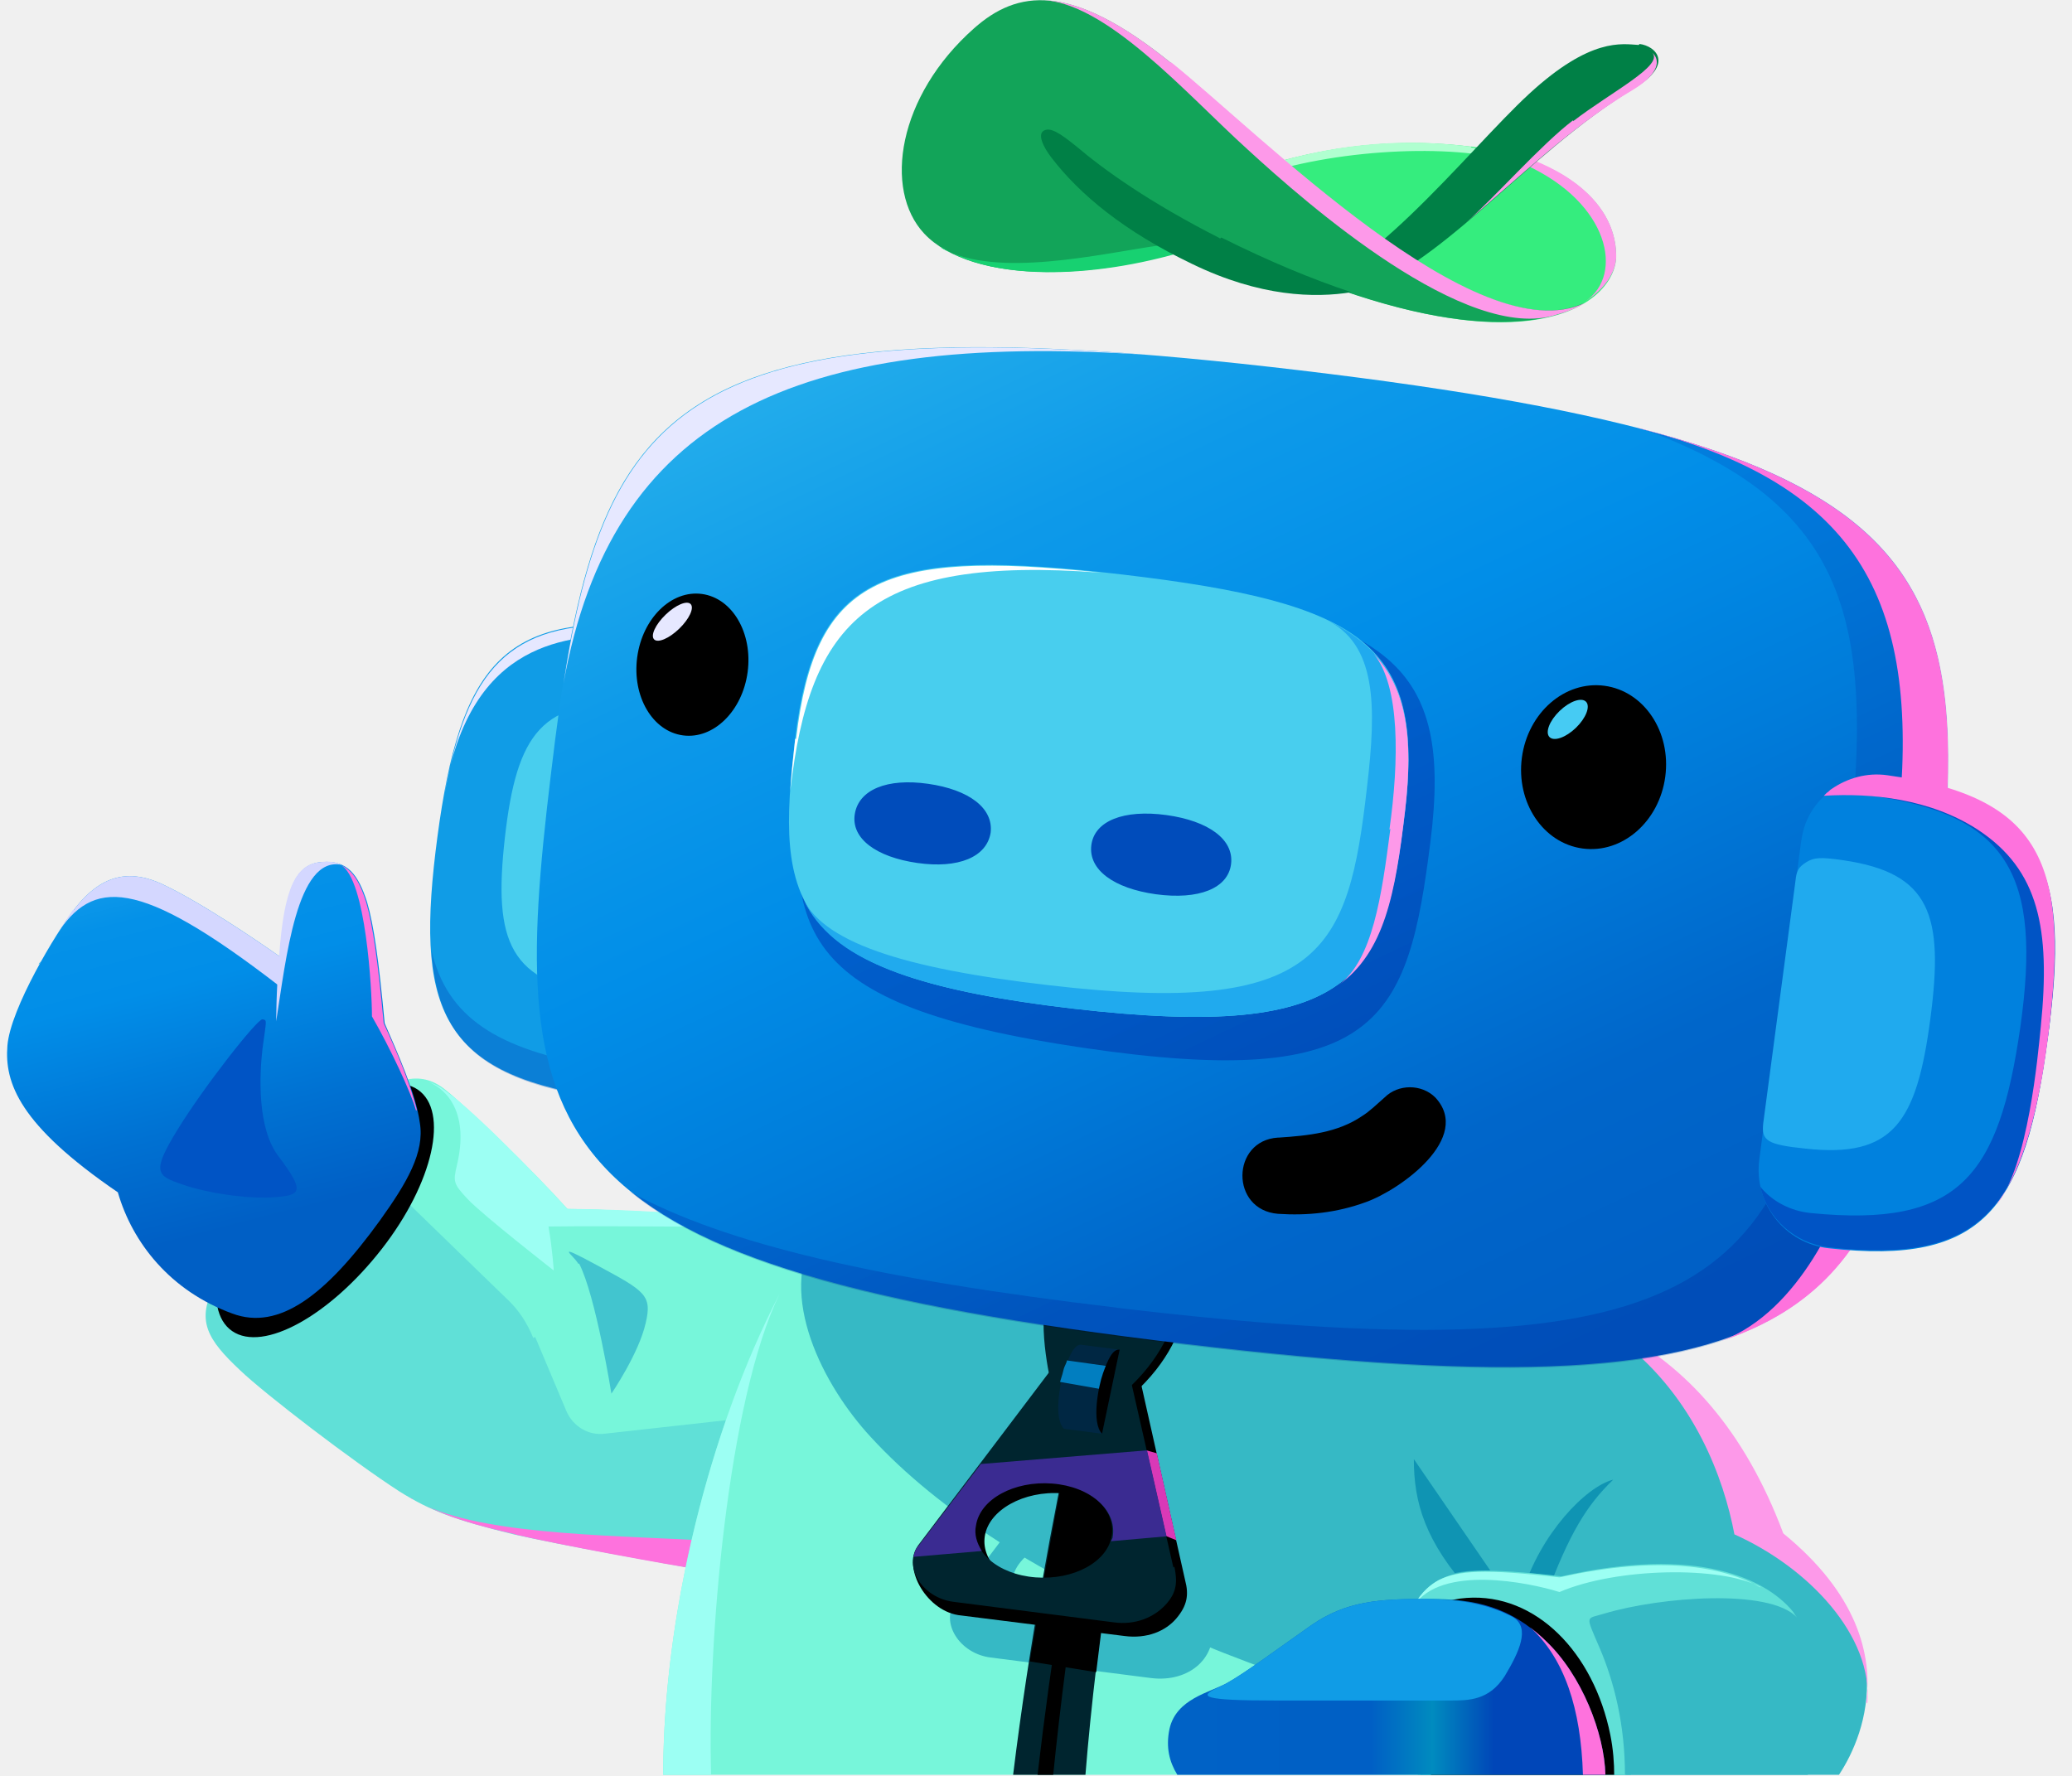
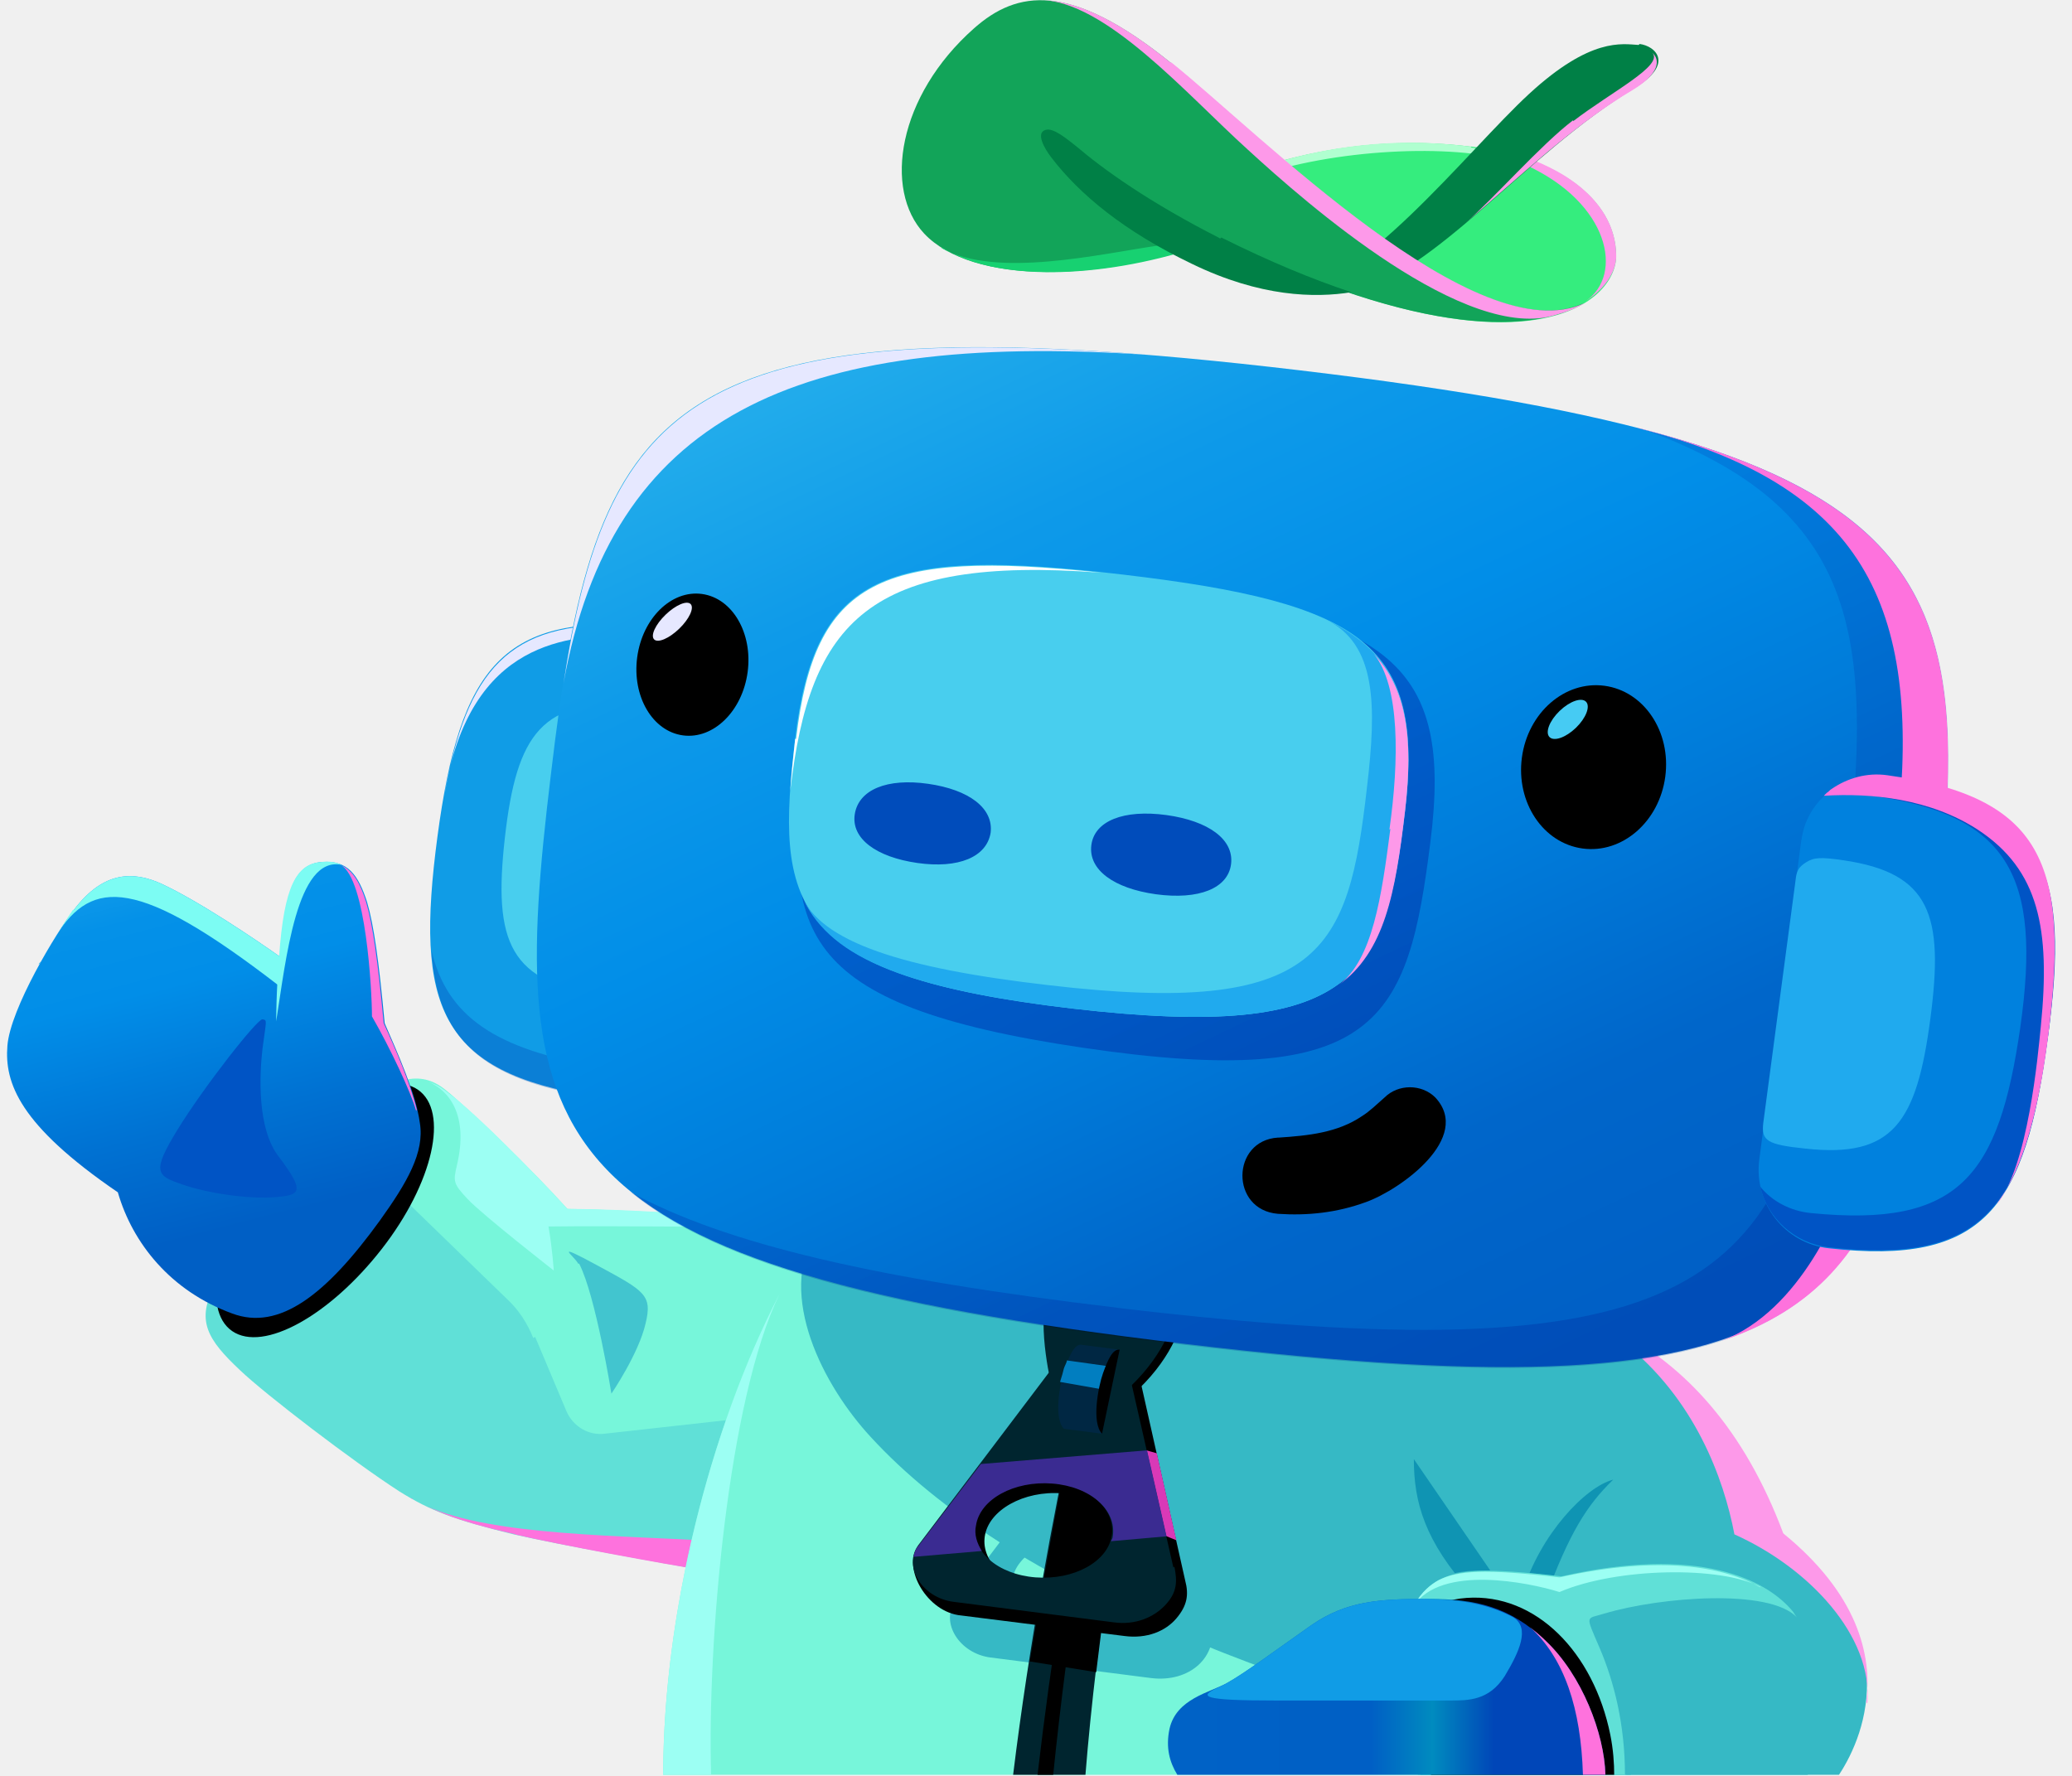
<svg xmlns="http://www.w3.org/2000/svg" width="84" height="72" viewBox="0 0 760 654" fill="none">
  <g clip-path="url(#clip0_5_21396)">
    <path d="M312.912 452.409C289.517 449.169 234.451 445.57 207.458 445.21C194.141 430.454 171.826 408.859 162.469 401.301C153.111 393.743 143.033 396.622 127.557 409.939C121.798 414.978 94.805 443.411 78.249 472.564C70.691 485.88 75.37 493.079 87.247 504.236C96.245 512.874 128.997 538.068 145.913 548.865C157.07 556.063 166.068 559.302 188.022 564.701C209.977 570.1 265.403 579.458 265.403 579.458L312.912 452.049V452.409Z" fill="#77f6da" />
    <path d="M193.777 430.814C180.461 417.137 170.743 407.78 162.465 401.661C160.665 400.221 158.506 399.142 156.346 398.422C163.905 401.661 171.103 410.659 166.784 429.014C165.344 435.133 165.344 435.853 170.743 441.611C176.142 447.37 202.415 467.885 202.415 467.885C202.415 467.885 200.616 438.372 193.057 430.814H193.777Z" fill="#9cfff3" />
    <path d="M195.578 492.359L207.095 519.713C209.614 525.471 215.373 528.711 221.132 527.991L282.676 521.152L257.843 578.378C242.006 575.499 204.936 569.021 187.66 565.062C165.705 559.663 157.067 556.424 145.55 549.226C128.274 538.068 95.882 513.234 86.884 504.596C75.007 493.439 70.328 486.241 77.887 472.924C80.046 468.605 82.565 464.646 85.445 460.687L127.554 437.293L152.748 417.858C153.828 424.696 152.748 431.894 148.789 439.812C144.83 447.73 148.429 442.332 149.149 443.411L185.14 478.323C189.459 482.282 192.698 487.321 194.858 492.719L195.578 492.359Z" fill="#60e0d7" />
    <path d="M150.589 552.105C150.589 552.105 150.23 552.106 149.87 551.746C149.87 551.746 150.23 551.746 150.589 552.105Z" fill="#FE72DD" />
    <path d="M188.019 565.061C204.935 569.02 242.366 575.859 258.202 578.378L262.161 567.581C229.409 565.421 179.741 565.781 155.627 554.624C163.545 558.583 172.543 561.462 188.379 565.061H188.019Z" fill="#FE72DD" />
    <path d="M310.032 452.048C280.159 452.048 224.013 451.328 200.258 451.688C181.543 423.255 170.746 409.579 164.627 403.1C174.705 411.738 195.22 431.533 207.457 445.21C233.37 445.21 285.198 448.809 310.032 452.048Z" fill="#9cfff3" />
    <path d="M97.321 431.534C116.397 407.06 140.871 393.383 152.388 401.301C163.905 409.219 158.147 435.493 139.071 459.967C119.996 484.441 95.522 498.117 84.005 490.199C72.487 482.281 78.246 456.008 97.321 431.534Z" fill="black" />
    <path d="M138.353 449.529C148.43 435.493 154.909 424.335 153.109 413.538C151.669 402.741 144.831 387.624 140.152 376.827C137.993 353.793 136.193 340.836 133.674 332.198C130.435 322.12 126.475 316.722 117.118 317.441C107.76 318.161 103.441 326.079 101.642 352.353C93.004 346.234 71.769 331.838 57.732 325.36C48.015 321.041 36.857 320.321 25.7 335.077C19.222 343.355 2.306 371.428 1.226 385.105C0.146 398.782 5.545 414.258 41.896 439.092C47.295 457.807 61.331 475.443 84.006 483.721C101.282 490.199 118.557 476.882 138.353 449.529Z" fill="url(#paint0_linear_5_21396)" />
    <path d="M211.775 465.366C217.894 477.243 223.652 513.235 223.652 513.235C223.652 513.235 233.73 498.478 236.249 487.321C238.768 476.883 235.889 475.444 218.613 466.086C201.338 456.728 209.976 462.487 211.415 465.366H211.775Z" fill="#42c5cf" />
    <path d="M101.283 426.134C93.005 415.697 94.084 395.541 95.164 386.184C96.604 375.386 96.964 375.746 95.164 375.386C93.365 375.026 73.57 400.22 63.852 416.056C54.134 431.893 56.294 432.972 65.651 436.211C75.009 439.451 89.766 441.61 99.483 440.89C109.201 440.171 111 439.091 101.283 426.134Z" fill="#0054c5" />
    <path d="M12.744 355.232C12.744 354.872 13.104 354.512 13.464 354.152C13.464 354.512 13.104 354.872 12.744 355.232Z" fill="#2bb5eb" />
-     <path d="M25.34 335.078C23.9 337.238 21.741 340.477 19.221 344.436C32.538 323.561 49.094 322.841 100.921 362.792L101.641 352.354C93.003 346.236 71.768 331.839 57.732 325.361C48.014 321.042 36.857 320.322 25.7 335.078H25.34Z" fill="#D4D7FF" />
-     <path d="M124.316 318.522C122.157 317.442 119.998 317.082 116.758 317.442C107.761 318.162 103.082 326.08 101.282 352.354C100.202 364.95 100.202 376.108 100.202 376.108C103.802 353.433 107.761 314.923 124.316 318.522Z" fill="#D4D7FF" />
+     <path d="M25.34 335.078C23.9 337.238 21.741 340.477 19.221 344.436C32.538 323.561 49.094 322.841 100.921 362.792L101.641 352.354C93.003 346.236 71.768 331.839 57.732 325.361C48.014 321.042 36.857 320.322 25.7 335.078H25.34Z" fill="#7cfcf3" />
+     <path d="M124.316 318.522C122.157 317.442 119.998 317.082 116.758 317.442C107.761 318.162 103.082 326.08 101.282 352.354C100.202 364.95 100.202 376.108 100.202 376.108C103.802 353.433 107.761 314.923 124.316 318.522Z" fill="#7cfcf3" />
    <path d="M152.028 408.86C149.508 398.782 144.11 386.185 139.791 376.827C137.631 353.793 135.832 340.836 133.312 332.198C131.153 325.36 128.633 320.681 123.955 318.522C133.312 323.56 135.472 364.95 135.472 374.308C142.31 386.185 149.868 402.381 151.668 408.86H152.028Z" fill="#FE72DD" />
    <path d="M567.726 479.762C603.358 489.48 636.11 513.954 654.825 564.701C699.454 601.052 686.137 637.763 675.7 653.599H520.578L567.726 479.762Z" fill="#36b9c5" />
    <path d="M685.777 626.966C687.937 609.331 682.538 587.016 655.185 564.702C640.788 526.191 618.833 502.797 593.64 489.84L596.519 494.519C622.433 515.034 633.23 544.187 637.189 565.062C664.542 577.299 688.296 602.492 686.137 627.326L685.777 626.966Z" fill="#FD99E9" />
    <path d="M242.725 653.6C242.725 566.141 280.516 457.448 328.744 418.937L582.842 479.762C597.958 560.022 599.038 653.6 599.038 653.6H242.725Z" fill="#77f6da" />
    <path d="M582.844 479.762L328.746 418.937C318.309 427.215 308.231 439.092 298.873 453.489C284.477 477.243 301.753 510.355 319.028 529.07C370.136 584.856 471.991 623.727 599.04 653.959C599.04 653.959 603.719 561.462 582.844 480.122V479.762Z" fill="#36b9c5" />
    <path d="M519.141 537.347C519.141 553.183 523.1 567.58 540.375 586.655H552.972L519.141 537.347Z" fill="#0f94b3" />
    <path d="M567.727 588.096C576.365 564.701 582.843 554.264 592.561 544.906C582.483 547.426 565.567 565.061 559.089 586.656L567.727 588.096Z" fill="#0f94b3" />
    <path d="M521.659 653.6C505.823 598.893 520.939 585.577 528.138 581.618C535.336 577.659 545.053 577.299 572.767 580.538C623.154 569.021 647.988 581.618 657.706 593.135C677.501 616.529 670.303 641.723 664.184 653.6H521.659Z" fill="#36b9c5" />
    <path d="M660.225 595.654C659.505 594.934 659.146 593.855 658.426 593.135C648.708 581.618 623.874 569.021 573.487 580.538C545.773 577.299 536.056 578.018 528.857 581.618C521.299 585.577 506.183 598.893 522.379 653.6H596.881C596.881 635.244 592.922 619.408 587.523 606.811C582.124 594.214 582.484 596.374 589.323 594.214C609.838 588.096 650.148 584.857 660.225 595.654Z" fill="#60e0d7" />
    <path d="M646.909 584.497C632.153 576.579 593.642 577.299 572.767 586.296C561.25 582.697 529.218 576.219 519.141 591.335C522.02 585.936 525.619 583.417 528.138 581.977C535.337 578.378 545.054 577.658 572.767 580.898C609.838 572.62 633.233 576.939 646.549 584.497H646.909Z" fill="#9cfff3" />
    <path d="M591.481 638.844C585.363 608.611 564.128 586.656 538.574 588.456C513.021 590.255 513.38 614.37 522.018 644.242C523.098 647.481 524.178 650.721 525.618 653.96H592.921C592.921 649.281 592.561 644.242 591.481 638.844Z" fill="black" />
    <path d="M567.727 604.292C554.411 591.695 542.174 588.815 524.178 588.815C506.542 588.815 494.305 589.535 481.348 598.533C468.032 607.891 456.874 616.169 450.396 619.768C443.918 623.367 431.681 625.526 429.161 636.684C427.722 643.522 429.161 648.921 432.041 653.6H589.682C589.322 638.483 581.044 616.889 567.727 604.292Z" fill="url(#paint1_linear_5_21396)" />
    <path d="M242.725 653.6H260.361C258.921 605.372 266.479 515.754 285.554 476.523C259.641 526.551 242.725 594.935 242.725 653.6Z" fill="#9cfff3" />
    <path d="M444.276 597.813L427.72 525.111L401.807 521.511L350.339 589.535C344.581 597.453 351.779 608.97 363.296 610.41L422.322 617.968C436.718 619.767 447.156 610.05 444.636 597.813H444.276ZM421.602 585.936C420.162 595.653 407.565 602.492 393.529 601.412C379.492 600.332 369.775 591.694 371.214 581.977C372.654 572.259 385.251 565.421 399.287 566.5C413.324 567.58 423.041 576.218 421.602 585.936Z" fill="#36b9c5" />
    <path d="M407.208 465.007C407.208 465.007 383.454 556.424 371.577 653.601H398.21C402.169 603.933 412.247 533.39 428.443 466.087L407.208 465.007Z" fill="#00252f" />
    <path d="M389.929 543.468C385.97 563.263 381.651 588.097 377.692 611.851L402.166 615.81C404.686 594.575 407.925 571.181 411.884 547.067L389.569 543.468H389.929Z" fill="black" />
    <path d="M412.607 465.366C408.288 484.441 390.652 566.861 380.574 653.6H386.333C391.372 603.932 401.449 533.389 417.645 465.366H412.967H412.607Z" fill="black" />
    <path d="M412.607 516.113C427.723 503.876 433.122 490.919 434.921 482.282C422.684 475.083 404.689 470.764 387.053 477.603C383.094 489.84 388.853 512.514 388.853 512.514L412.607 516.113Z" fill="black" />
    <path d="M434.92 581.978L418.364 508.197L392.091 504.597L336.664 569.382C330.546 577.3 339.903 593.856 352.5 594.935L412.606 602.493C420.883 603.573 427.722 600.694 431.681 596.015C435.64 591.336 436.36 587.377 434.92 581.978ZM412.246 569.741C410.806 579.459 397.849 586.657 383.813 585.578C369.776 584.498 359.698 575.5 361.138 565.782C362.578 556.065 375.535 548.867 389.571 549.946C403.608 551.026 413.685 560.024 412.246 569.741Z" fill="black" />
    <path d="M415.483 532.67L421.961 563.263L431.679 567.222L424.481 535.19L415.483 532.67Z" fill="#D939B7" />
    <path d="M430.601 577.299L414.045 504.597L388.131 500.998L336.664 569.021C330.905 576.939 338.103 588.456 349.621 589.896L408.646 597.454C416.564 598.534 423.402 595.654 427.721 590.976C432.04 586.297 432.04 582.338 430.961 576.939L430.601 577.299ZM407.926 565.422C406.487 575.139 393.89 581.978 379.853 580.898C365.817 579.818 356.099 571.18 357.539 561.463C358.978 551.745 371.575 544.907 385.612 545.987C399.648 547.066 409.366 555.704 407.926 565.422Z" fill="#00252f" />
    <path d="M409.725 515.035C424.841 502.798 430.24 489.841 432.04 481.203C419.803 474.005 401.807 469.686 384.171 476.524C380.212 488.761 385.971 511.436 385.971 511.436L409.725 515.035Z" fill="#00252f" />
    <path d="M390.291 526.191L404.327 527.991L410.806 497.039L396.769 495.239C394.25 494.879 392.45 498.838 390.651 503.877C388.851 508.916 386.332 522.232 390.291 526.191Z" fill="#002743" />
    <path d="M409.368 503.517L391.372 500.998C391.372 501.717 390.652 502.797 390.292 503.877C389.932 505.317 389.572 506.756 388.853 508.916L407.208 512.155L409.008 503.517H409.368Z" fill="#017ec0" />
    <path d="M404.329 527.991L410.807 497.039C408.288 496.679 406.488 500.638 404.689 505.677C402.889 510.716 400.37 524.032 404.329 527.991Z" fill="black" />
    <path d="M420.884 534.109L359.699 539.147L336.664 569.38C335.585 570.46 335.225 571.899 334.865 573.339L360.059 571.18C358.259 568.3 357.179 565.061 357.899 561.822C359.339 552.104 371.936 545.266 385.972 546.346C400.009 547.425 409.726 556.063 408.287 565.781C408.287 566.501 407.927 566.861 407.567 567.58L428.082 565.781L420.884 534.109Z" fill="#3A2B91" />
    <path d="M540.016 53.987C507.624 50.028 480.271 55.426 456.876 63.345L447.879 87.819C558.012 141.805 594.003 112.293 593.643 93.937C593.283 73.062 571.328 57.586 540.376 53.987H540.016Z" fill="#35ED7E" />
    <path d="M540.014 53.986C511.941 50.387 487.467 53.986 466.232 60.465L468.392 62.624C500.424 53.627 543.613 53.267 560.529 61.545L561.969 59.385C555.491 56.866 548.292 55.426 540.374 54.346L540.014 53.986Z" fill="#B0FFD0" />
    <path d="M562.329 59.025L560.53 60.824C591.122 74.861 596.521 101.134 582.484 110.852C590.402 105.813 594.002 98.975 593.642 93.576C593.282 78.1 581.045 65.863 562.329 58.665V59.025Z" fill="#FD99E9" />
    <path d="M601.92 16.556C595.801 16.196 584.284 13.677 561.61 34.552C538.935 55.426 498.265 107.974 471.272 107.614H496.106C526.698 101.135 560.89 56.146 600.48 32.392C615.237 23.394 608.039 16.916 602.28 16.196L601.92 16.556Z" fill="#008046" />
    <path d="M429.519 23.034C392.448 -6.838 373.013 -3.599 357.177 10.437C329.104 35.271 323.705 69.823 338.822 86.019C356.457 104.734 403.966 104.374 447.515 87.818C523.096 124.889 563.766 122.37 581.762 111.573C541.812 130.288 462.271 49.308 429.519 23.034Z" fill="#12A459" />
    <path d="M345.303 91.058C364.738 103.655 402.889 102.936 439.6 91.058V90.339C439.24 90.339 425.563 90.339 425.563 90.339C403.249 93.578 365.458 102.576 345.303 91.418V91.058Z" fill="#17D171" />
    <path d="M447.876 87.818C421.602 74.501 404.686 62.264 394.969 53.987C391.729 51.467 386.331 46.788 383.451 47.868C379.852 48.948 383.092 54.706 385.611 57.946C396.048 71.622 412.604 85.299 437.438 97.176C462.632 109.413 482.787 109.773 496.104 107.613C482.067 102.935 466.231 96.456 448.236 87.458L447.876 87.818Z" fill="#008046" />
    <path d="M266.121 263.816L250.645 378.988C248.485 394.824 233.729 406.341 217.533 403.822C159.947 394.824 151.309 370.35 159.587 308.085C167.865 246.18 183.341 224.585 240.567 231.064C256.763 232.863 267.921 247.62 265.761 263.456L266.121 263.816Z" fill="#109ce6" />
    <g style="mix-blend-mode:multiply" opacity="0.3">
      <path d="M251.006 378.266V379.346C248.846 395.182 233.73 406.699 217.894 404.18C175.424 397.701 159.588 382.585 157.428 350.193C163.187 374.307 180.823 386.544 220.053 393.023C233.37 395.182 245.967 389.064 251.006 378.626V378.266Z" fill="#005fc5" />
    </g>
    <path d="M228.69 233.583V230.344C185.861 228.545 170.385 246.9 162.107 292.969C171.464 234.303 209.255 234.663 228.69 233.583Z" fill="#E6E8FF" />
    <path d="M249.566 279.653L241.648 350.915C240.569 360.633 231.571 367.831 221.493 366.752C185.862 362.073 180.103 346.956 184.422 308.446C188.741 270.295 198.099 256.618 233.37 259.858C243.448 260.578 250.646 269.575 249.566 279.653Z" fill="#48ceee" />
    <path d="M710.611 345.875C694.415 482.642 673.9 523.312 434.559 494.879C195.217 466.446 184.78 422.177 201.336 285.41C217.532 148.644 238.047 107.974 477.388 136.407C716.729 164.84 727.167 209.109 710.611 345.875Z" fill="url(#paint2_linear_5_21396)" />
    <g style="mix-blend-mode:multiply" opacity="0.3">
      <path d="M409.724 481.561C321.546 471.124 265.76 458.167 230.848 439.092C263.96 466.085 325.505 482.281 434.558 495.238C655.904 521.512 690.096 488.76 706.652 375.027L671.74 371.068C654.824 476.163 618.113 506.395 409.364 481.561H409.724Z" fill="#005fc5" />
    </g>
    <g style="mix-blend-mode:multiply" opacity="0.2">
      <path d="M604.436 158.361C687.216 188.953 688.655 238.981 677.138 333.998C675.698 347.315 673.899 359.552 672.099 371.069L707.011 375.028C708.45 366.03 709.53 356.312 710.97 345.875C723.567 239.341 720.327 188.593 604.436 158.361Z" fill="#005fc5" />
    </g>
    <path d="M695.497 427.934L682.18 428.654C676.421 445.93 661.665 482.641 632.512 493.798C666.704 482.281 684.699 461.046 695.497 428.294V427.934Z" fill="#FE72DD" />
    <path d="M601.558 157.64C684.337 178.515 706.292 222.425 697.294 305.204L715.29 298.366C719.609 222.784 700.893 183.194 601.918 157.64H601.558Z" fill="#FE72DD" />
    <path d="M661.838 309.252L646.361 426.943C644.202 443.139 655.719 457.896 671.915 459.695C729.501 466.174 744.257 444.579 752.535 382.674C760.813 319.689 751.096 295.215 691.71 286.578C676.954 284.418 663.637 294.856 661.838 309.612V309.252Z" fill="#0081de" />
    <path d="M752.537 382.315C744.259 444.22 729.502 465.815 671.916 459.336C659.32 457.897 649.242 448.539 646.723 437.022C651.042 442.421 657.88 446.02 665.438 446.74C720.145 452.138 734.541 433.063 742.459 378.356C750.377 322.57 738.5 299.176 684.873 292.697L672.276 291.618C677.675 287.658 684.873 285.499 692.072 286.579C751.457 295.217 761.175 319.691 752.537 382.675V382.315Z" fill="#0054c5" />
    <path d="M663.279 422.983C695.671 426.583 704.309 413.266 709.348 375.115C714.387 336.964 709.348 321.488 677.316 316.809C669.038 315.601 666.518 315.73 663.639 317.529C660.76 319.329 660.04 320.768 659.68 324.368L647.803 413.626C647.083 420.104 649.243 421.544 663.279 422.983Z" fill="#20aaee" />
    <g style="mix-blend-mode:multiply" opacity="0.5">
      <path d="M525.257 309.884C516.979 375.748 506.541 402.021 397.128 385.825C289.874 369.989 286.635 342.276 295.273 277.852C303.911 213.787 329.464 203.71 419.083 215.587C510.14 227.464 533.534 244.38 525.257 309.884Z" fill="#005fc5" />
    </g>
    <path d="M515.902 298.367C508.703 359.193 498.986 383.667 393.532 371.429C288.077 359.192 284.118 332.919 291.317 272.094C298.515 211.269 324.069 201.191 412.247 211.629C500.785 222.066 523.1 237.542 515.902 298.367Z" fill="#48ceee" />
    <path d="M294.553 331.119C294.913 331.839 295.273 332.559 295.633 333.278C295.633 332.559 294.913 331.839 294.553 331.119Z" fill="#48ceee" />
    <path d="M515.9 298.367C508.701 359.192 498.984 383.666 393.53 371.429C329.465 363.871 302.832 351.634 293.474 329.32C300.312 346.955 331.265 356.673 384.532 362.791C485.307 374.668 495.025 350.194 501.863 290.089C505.462 259.857 505.462 237.182 486.747 228.184C513.38 240.781 520.219 260.936 515.9 298.367Z" fill="#20aaee" />
    <path d="M510.501 305.205C507.262 330.038 504.022 353.433 491.426 362.79C508.341 350.553 512.3 329.319 515.9 298.726C519.139 271.373 516.259 253.377 504.382 240.78C514.1 252.657 513.74 280.011 510.141 305.564L510.501 305.205Z" fill="#FD99E9" />
    <path d="M494.304 360.272C494.304 360.272 494.304 360.272 493.584 360.632C493.584 360.632 493.944 360.272 494.304 359.912V360.272Z" fill="#20aaee" />
    <path d="M611.724 286.036C613.933 269.486 603.903 254.492 589.323 252.547C574.743 250.601 561.134 262.441 558.925 278.991C556.717 295.542 566.746 310.536 581.327 312.481C595.907 314.426 609.516 302.587 611.724 286.036Z" fill="black" />
    <path d="M273.812 247.49C275.731 233.107 268.182 220.233 256.952 218.734C245.721 217.236 235.061 227.681 233.142 242.064C231.223 256.447 238.771 269.321 250.002 270.82C261.233 272.318 271.892 261.873 273.812 247.49Z" fill="black" />
    <path d="M363.298 306.645C364.378 297.647 355.38 290.809 340.264 288.649C325.148 286.49 314.71 290.809 313.271 299.806C311.831 308.804 321.189 315.642 336.305 317.802C351.421 319.961 361.859 315.642 363.298 306.645Z" fill="#004cbb" />
    <path d="M451.837 318.163C452.916 309.165 443.559 302.326 428.082 300.167C412.246 298.007 401.449 302.326 400.369 311.324C399.29 320.322 408.647 327.16 424.123 329.32C439.96 331.479 450.757 327.16 451.837 318.163Z" fill="#004cbb" />
    <path d="M733.822 443.5C745.339 429.463 748.938 388.793 750.018 377.996C753.617 342.004 749.298 320.41 726.983 305.653C709.348 294.136 687.753 291.977 670.117 293.056C670.117 293.056 670.837 292.337 671.197 291.977C671.917 291.617 672.277 290.897 672.996 290.537C678.755 286.578 685.953 284.418 693.511 285.498C750.737 293.416 760.455 318.25 752.897 380.155C746.921 429.103 735.622 439.901 733.822 443.5Z" fill="#FE72DD" />
    <path d="M429.523 23.034C408.648 6.119 393.532 0 381.295 0C405.409 0 435.642 34.911 457.956 55.066C479.911 75.222 538.576 126.689 571.688 115.892C575.647 114.812 579.246 113.372 582.126 111.573C542.176 130.288 462.635 49.308 429.883 23.034H429.523Z" fill="#FD99E9" />
    <path d="M577.805 44.269C565.928 53.267 548.292 73.422 538.215 82.06C557.29 65.864 577.805 46.069 599.76 33.112C609.837 26.994 609.837 21.955 606.958 19.435C611.277 24.114 591.842 33.832 577.805 44.629V44.269Z" fill="#FD99E9" />
    <path d="M605.878 17.996C606.238 17.996 606.598 18.355 606.958 18.715C606.958 18.715 606.238 17.996 605.878 17.996Z" fill="#FD99E9" />
    <path d="M206.017 251.579C223.652 154.043 290.596 122.011 420.524 130.649C252.805 117.332 221.493 152.244 206.017 251.579Z" fill="#E6E8FF" />
    <path d="M291.316 272.093C290.596 278.931 289.877 285.05 289.517 291.168C296.715 228.904 318.31 204.43 403.969 210.908C322.629 202.27 298.514 213.427 291.676 272.093H291.316Z" fill="white" />
    <path d="M469.47 418.937C480.267 418.217 491.065 417.137 500.063 411.019C502.942 409.219 505.461 406.7 508.341 404.18C513.379 399.142 522.017 399.142 527.056 404.18C540.733 418.937 514.459 438.012 501.502 442.691C490.705 446.65 479.908 447.73 469.11 447.01C451.475 445.57 451.834 420.017 469.11 418.937H469.47Z" fill="black" />
    <path d="M248.597 231.55C252.315 227.96 254.209 223.89 252.829 222.46C251.448 221.031 247.315 222.782 243.597 226.372C239.879 229.962 237.985 234.031 239.366 235.461C240.747 236.891 244.88 235.14 248.597 231.55Z" fill="#E6E8FF" />
    <path d="M578.815 268.034C582.533 264.444 584.203 260.143 582.546 258.427C580.889 256.711 576.532 258.23 572.815 261.82C569.097 265.41 567.426 269.712 569.083 271.428C570.74 273.143 575.097 271.624 578.815 268.034Z" fill="#46cbf3" />
    <path d="M581.404 653.599H589.682C589.322 638.483 581.044 616.888 567.727 604.291C565.927 602.492 563.768 600.692 561.968 599.253C574.565 610.77 580.684 629.125 581.404 653.599Z" fill="#FE72DD" />
    <path d="M555.85 595.654C546.492 590.615 536.774 589.175 524.178 588.815C506.542 588.815 494.305 589.535 481.348 598.533C468.031 607.891 456.874 616.169 450.396 619.768C449.316 620.488 448.236 620.848 446.797 621.567C439.958 624.807 440.678 626.246 468.391 626.246H532.456C539.294 626.246 546.852 626.246 552.611 617.248C558.009 608.251 561.968 599.613 555.85 595.654Z" fill="#109ce6" />
  </g>
  <defs>
    <linearGradient id="paint0_linear_5_21396" x1="90.403" y1="450.451" x2="57.503" y2="323.033" gradientUnits="userSpaceOnUse">
      <stop stop-color="#005fc5" />
      <stop offset="0.3" stop-color="#0071d2" />
      <stop offset="0.7" stop-color="#018ee8" />
      <stop offset="0.9" stop-color="#0491e8" />
      <stop offset="1" stop-color="#0d98e9" />
    </linearGradient>
    <linearGradient id="paint1_linear_5_21396" x1="435.28" y1="621.207" x2="548.652" y2="621.207" gradientUnits="userSpaceOnUse">
      <stop stop-color="#0062c6" />
      <stop offset="0.6" stop-color="#005fc5" />
      <stop offset="0.8" stop-color="#008bbf" />
      <stop offset="1" stop-color="#0046b8" />
    </linearGradient>
    <linearGradient id="paint2_linear_5_21396" x1="550.447" y1="513.595" x2="353.573" y2="100.741" gradientUnits="userSpaceOnUse">
      <stop stop-color="#005fc5" />
      <stop offset="0.2" stop-color="#0066ca" />
      <stop offset="0.4" stop-color="#007cda" />
      <stop offset="0.6" stop-color="#018ee8" />
      <stop offset="0.8" stop-color="#0e9ae9" />
      <stop offset="1" stop-color="#24aeeb" />
    </linearGradient>
    <clipPath id="clip0_5_21396">
      <rect width="759.054" height="653.6" fill="white" transform="translate(0.867188)" />
    </clipPath>
  </defs>
</svg>
